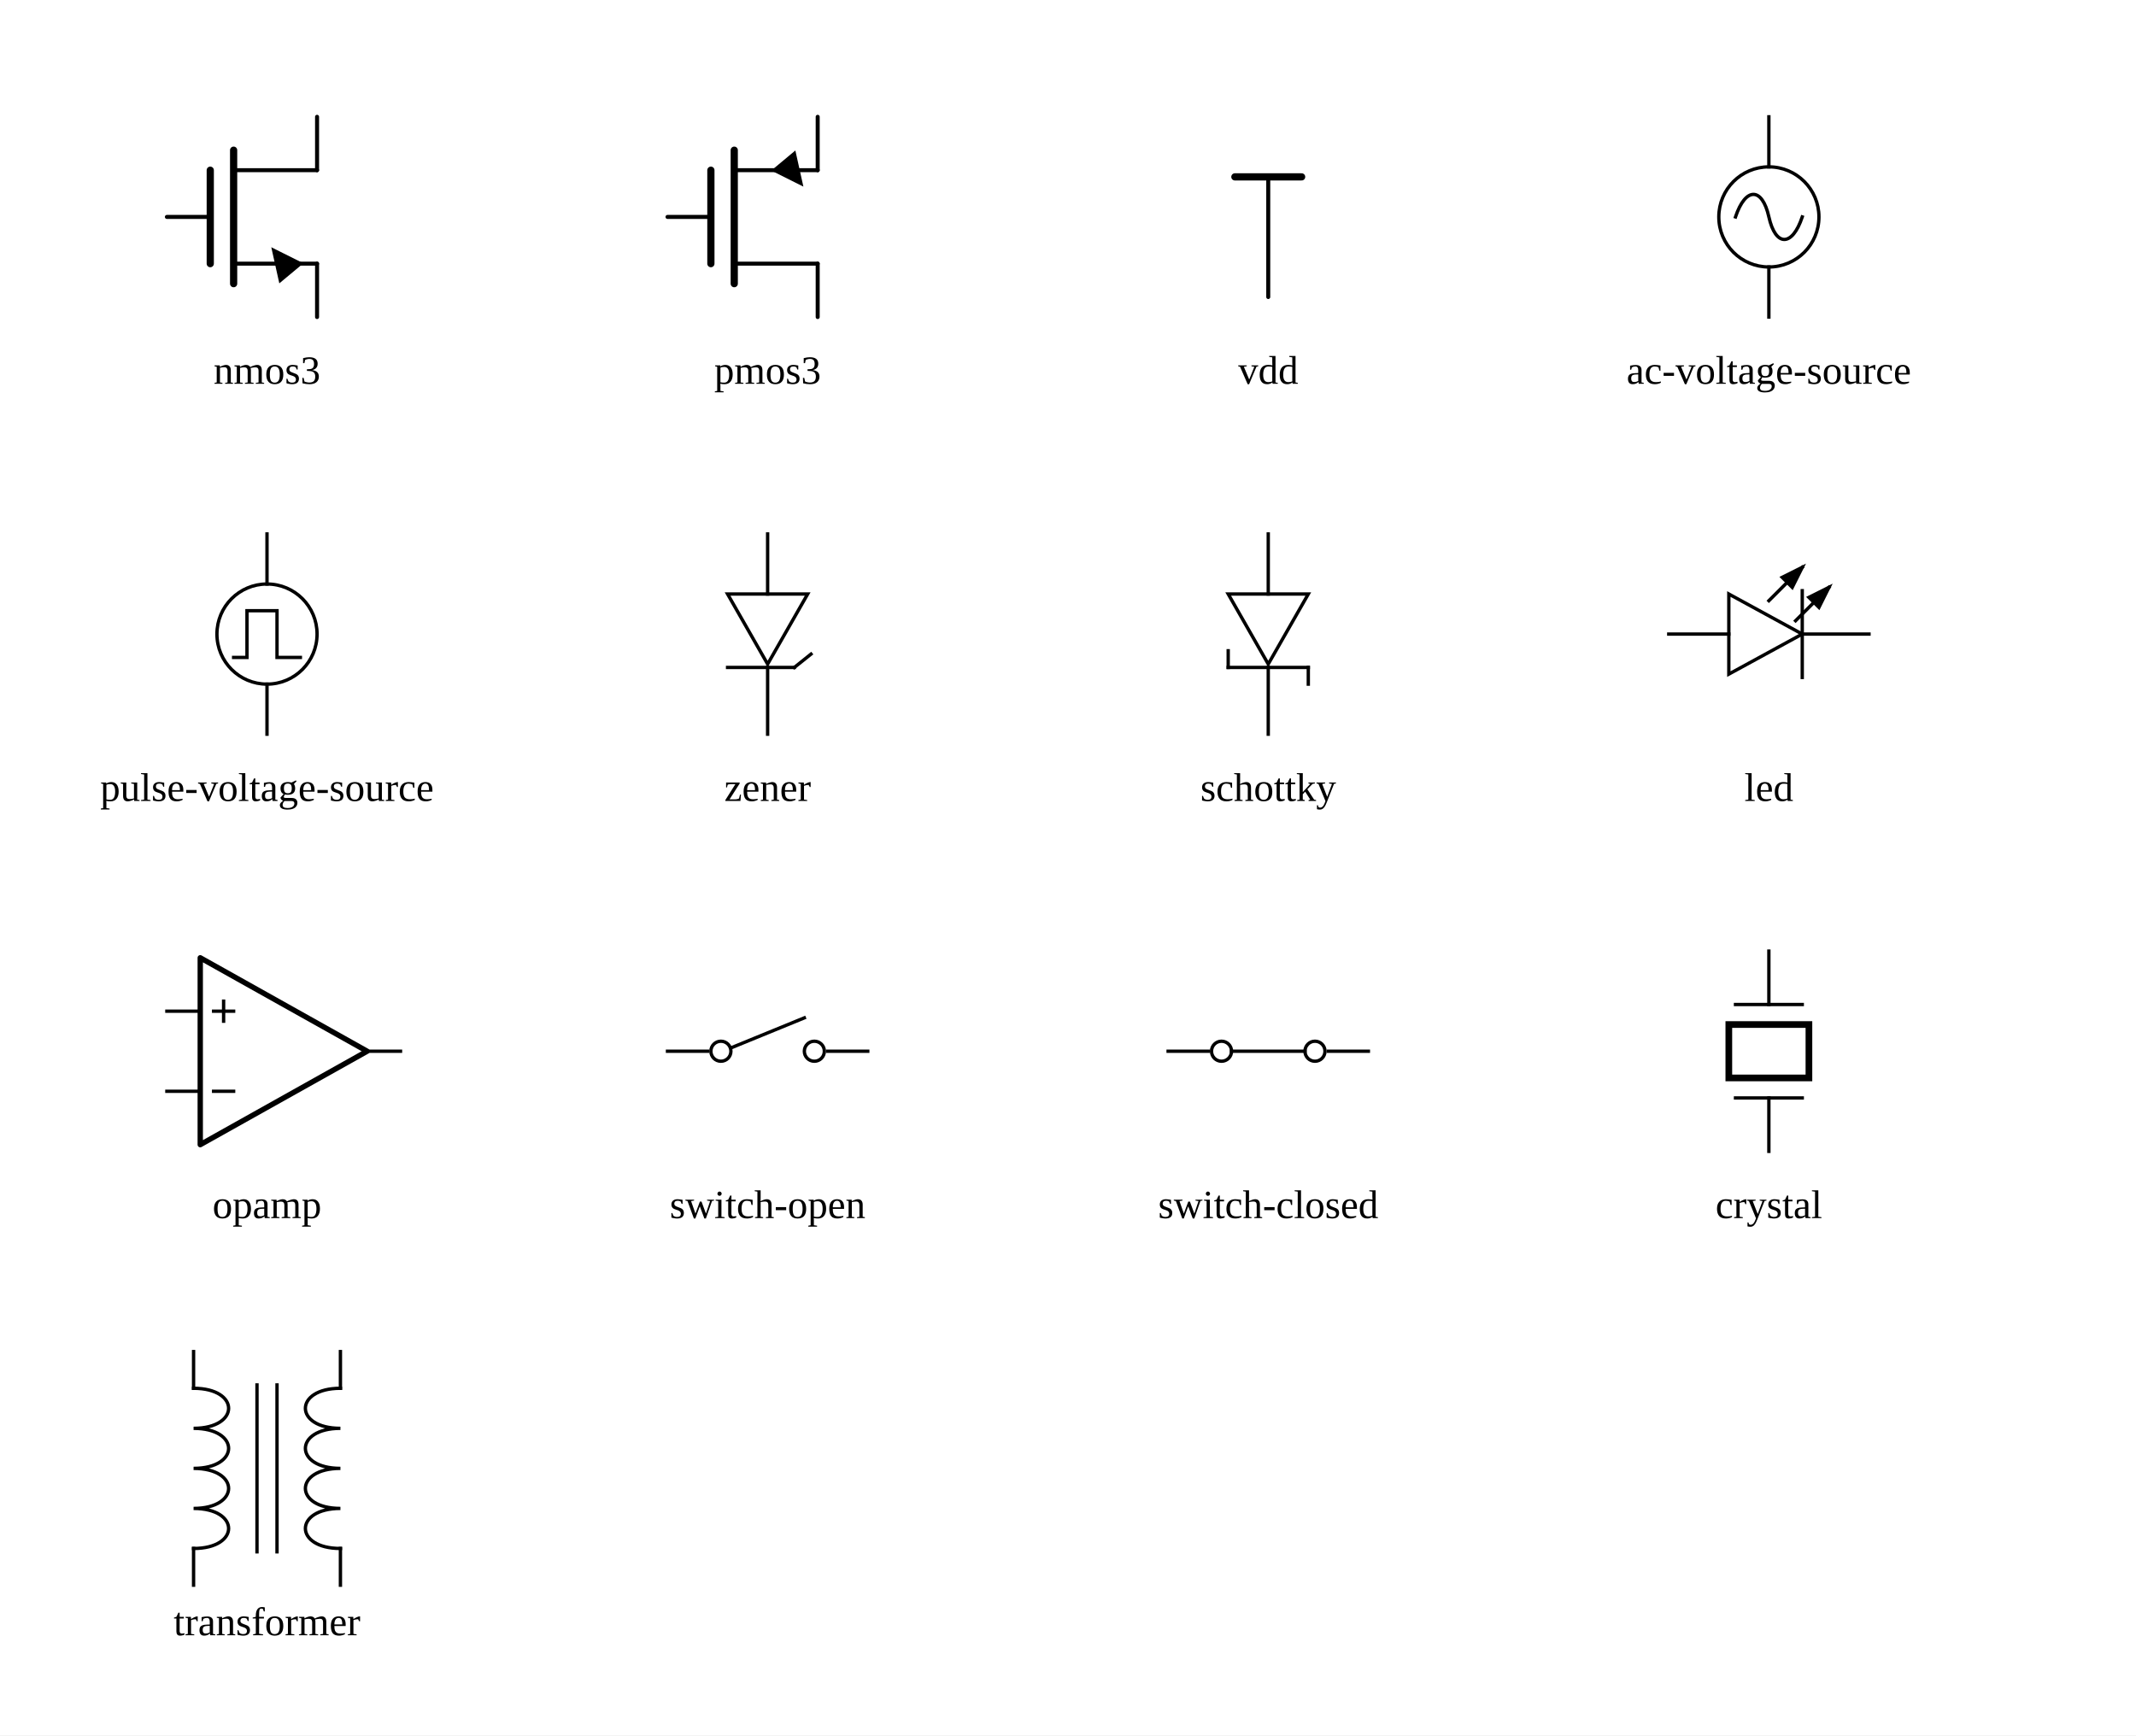
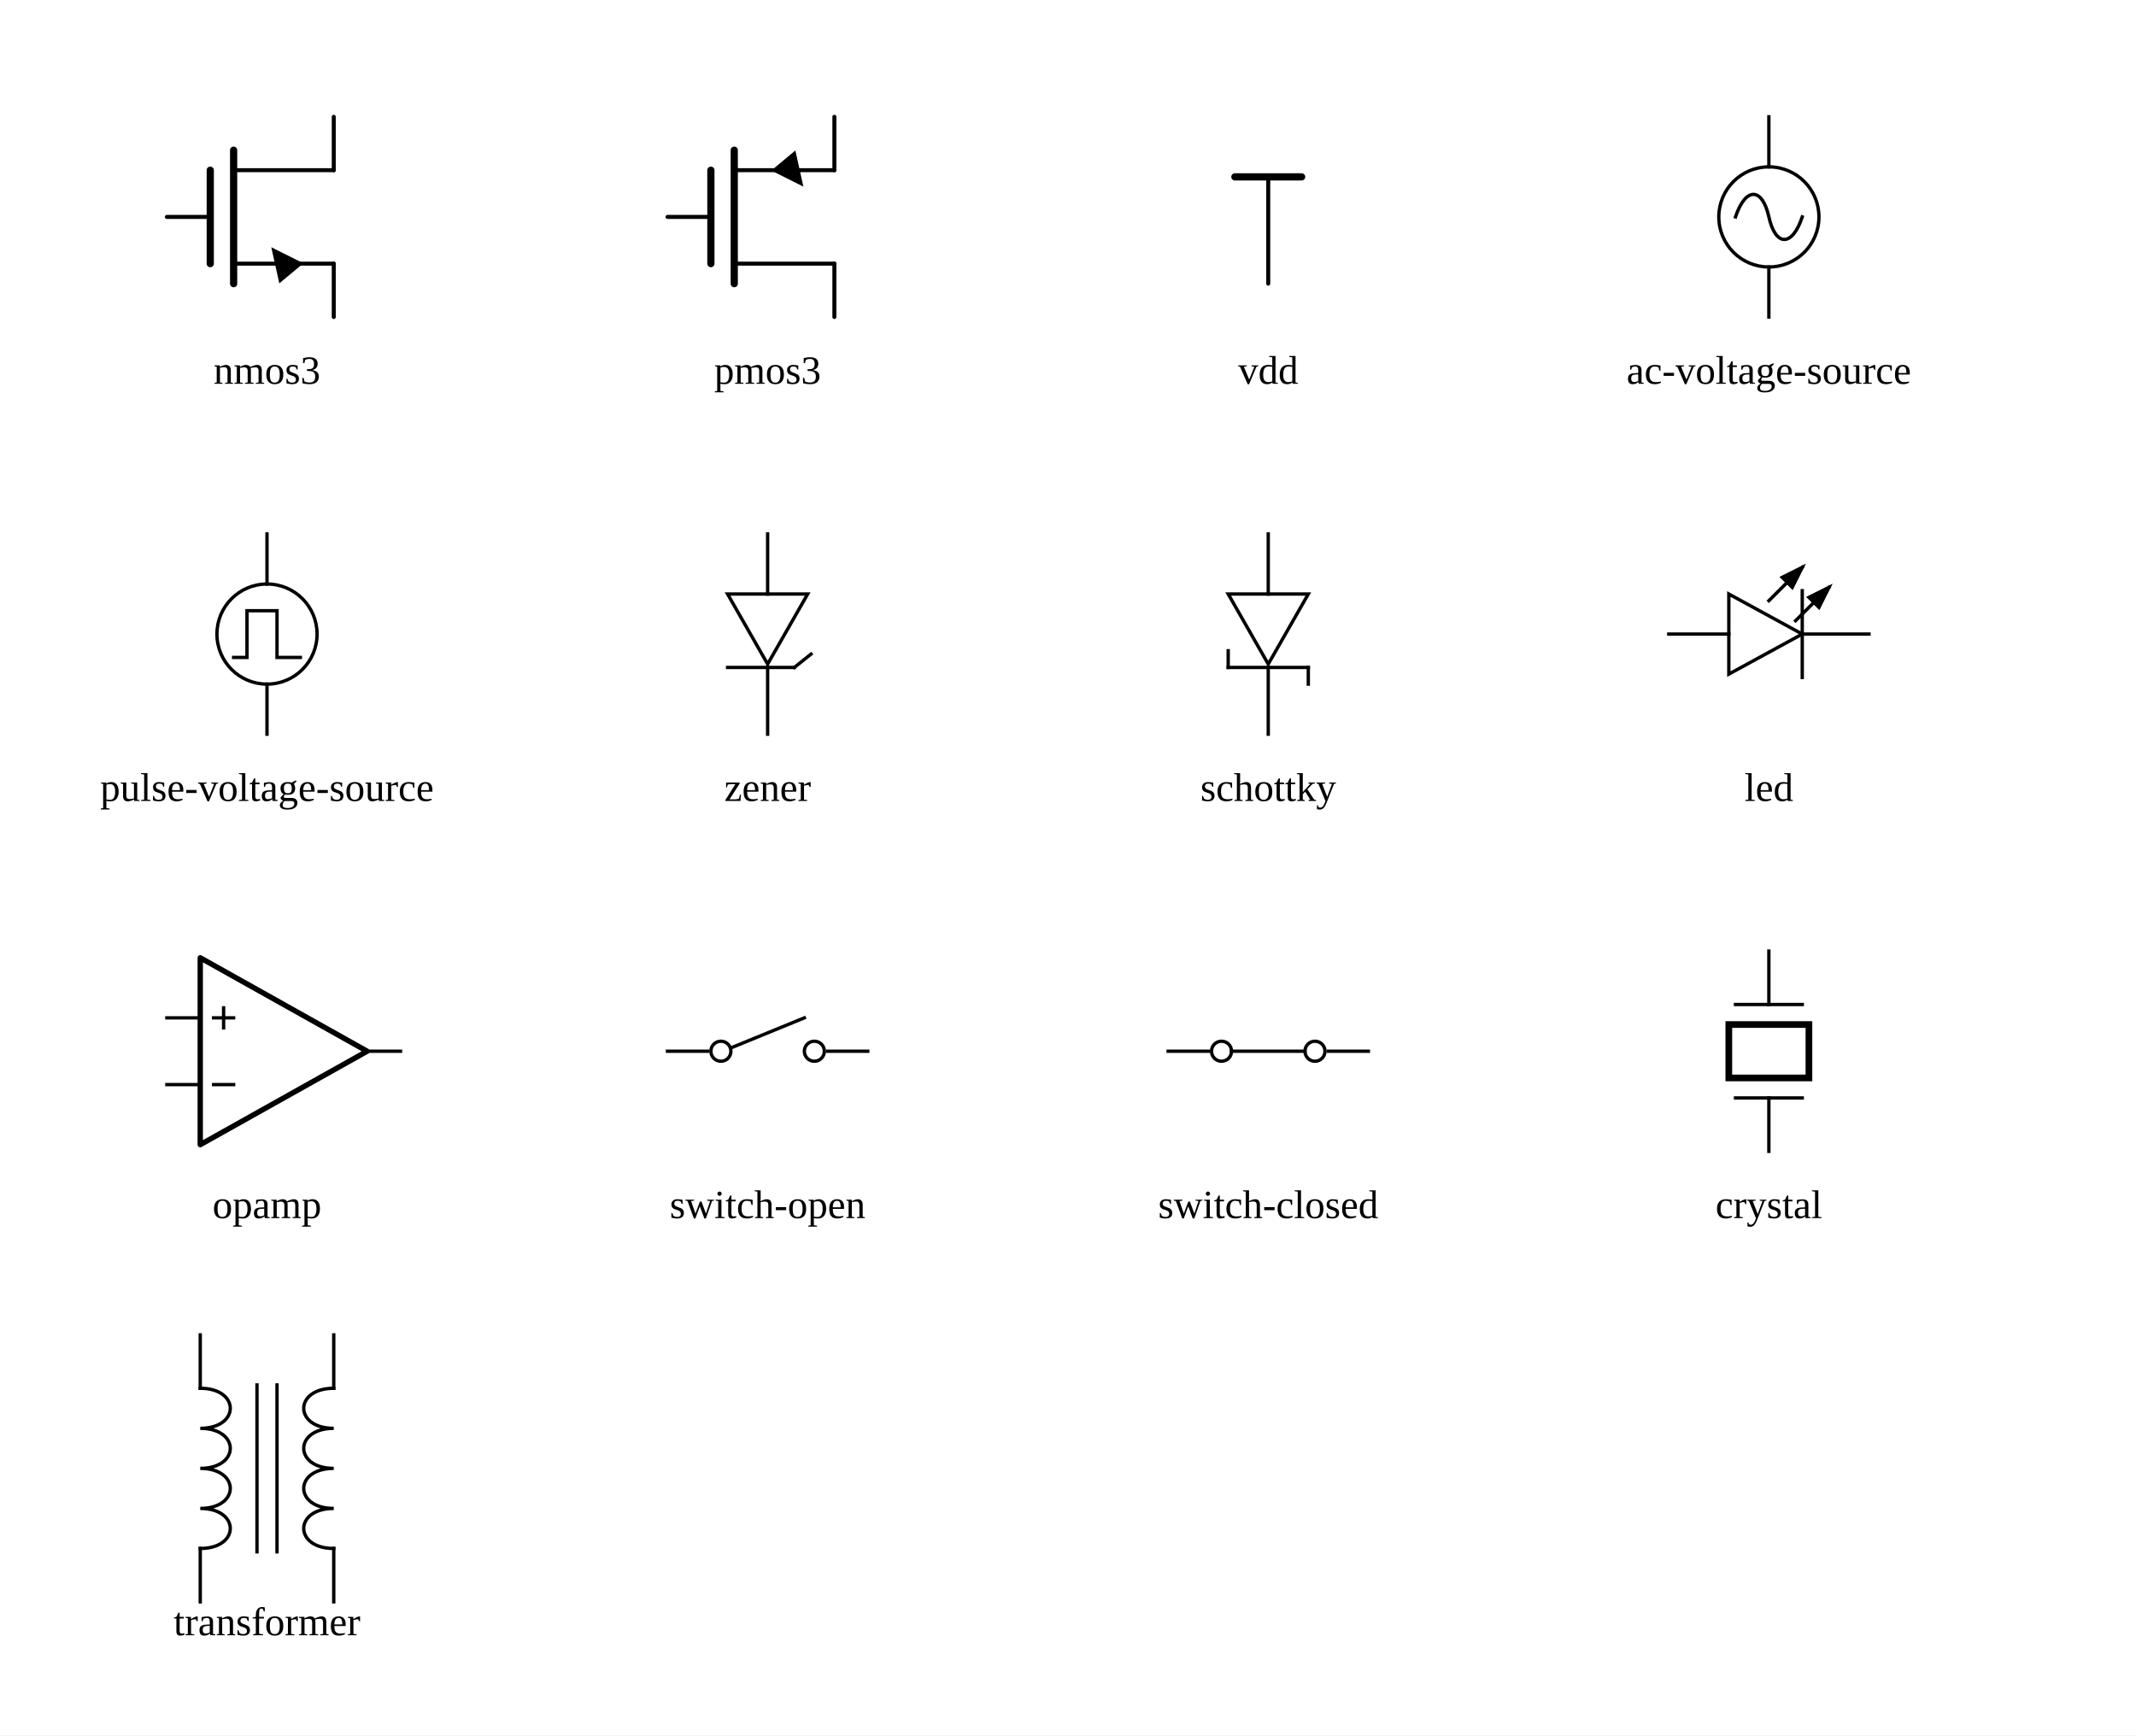
<svg xmlns="http://www.w3.org/2000/svg" viewBox="0 0 640 520" data-review-source="circuit.vss" data-pin-status="review-required">
  <rect width="640" height="520" fill="#fff" />
  <style>text{fill:#000;font-family:Georgia,'Times New Roman',serif;font-size:12px}path,polyline,polygon,line,circle{vector-effect:non-scaling-stroke}</style>
  <g data-layer="migration-candidates">
    <g data-symbol-id="nmos3" transform="translate(80 65)">
      <g fill="none" stroke="#000" stroke-width="1" stroke-linecap="square" stroke-linejoin="miter">
        <line x1="-30" y1="0" x2="-17" y2="0" stroke-width="1.2" stroke-linecap="round" stroke-linejoin="round" />
        <line x1="-17" y1="-14" x2="-17" y2="14" stroke-width="2.16" stroke-linecap="round" stroke-linejoin="round" />
        <line x1="-10" y1="-20" x2="-10" y2="20" stroke-width="2.16" stroke-linecap="round" stroke-linejoin="round" />
-         <line x1="-10" y1="-14" x2="15" y2="-14" stroke-width="1.2" stroke-linecap="round" stroke-linejoin="round" />
-         <line x1="15" y1="-30" x2="15" y2="-14" stroke-width="1.2" stroke-linecap="round" stroke-linejoin="round" />
-         <line x1="-10" y1="14" x2="15" y2="14" stroke-width="1.2" stroke-linecap="round" stroke-linejoin="round" />
-         <line x1="15" y1="14" x2="15" y2="30" stroke-width="1.2" stroke-linecap="round" stroke-linejoin="round" />
+         <line x1="-10" y1="-14" x2="20" y2="-14" stroke-width="1.2" stroke-linecap="round" stroke-linejoin="round" />
+         <line x1="20" y1="-30" x2="20" y2="-14" stroke-width="1.2" stroke-linecap="round" stroke-linejoin="round" />
+         <line x1="-10" y1="14" x2="20" y2="14" stroke-width="1.2" stroke-linecap="round" stroke-linejoin="round" />
+         <line x1="20" y1="14" x2="20" y2="30" stroke-width="1.2" stroke-linecap="round" stroke-linejoin="round" />
        <polygon points="10,14 2,10 4,19" fill="#000" />
      </g>
      <text y="50" text-anchor="middle">nmos3</text>
    </g>
    <g data-symbol-id="pmos3" transform="translate(230 65)">
      <g fill="none" stroke="#000" stroke-width="1" stroke-linecap="square" stroke-linejoin="miter">
        <line x1="-30" y1="0" x2="-17" y2="0" stroke-width="1.2" stroke-linecap="round" stroke-linejoin="round" />
        <line x1="-17" y1="-14" x2="-17" y2="14" stroke-width="2.16" stroke-linecap="round" stroke-linejoin="round" />
        <line x1="-10" y1="-20" x2="-10" y2="20" stroke-width="2.16" stroke-linecap="round" stroke-linejoin="round" />
-         <line x1="-10" y1="-14" x2="15" y2="-14" stroke-width="1.2" stroke-linecap="round" stroke-linejoin="round" />
-         <line x1="15" y1="-30" x2="15" y2="-14" stroke-width="1.2" stroke-linecap="round" stroke-linejoin="round" />
-         <line x1="-10" y1="14" x2="15" y2="14" stroke-width="1.2" stroke-linecap="round" stroke-linejoin="round" />
-         <line x1="15" y1="14" x2="15" y2="30" stroke-width="1.2" stroke-linecap="round" stroke-linejoin="round" />
+         <line x1="-10" y1="-14" x2="20" y2="-14" stroke-width="1.2" stroke-linecap="round" stroke-linejoin="round" />
+         <line x1="20" y1="-30" x2="20" y2="-14" stroke-width="1.2" stroke-linecap="round" stroke-linejoin="round" />
+         <line x1="-10" y1="14" x2="20" y2="14" stroke-width="1.2" stroke-linecap="round" stroke-linejoin="round" />
+         <line x1="20" y1="14" x2="20" y2="30" stroke-width="1.2" stroke-linecap="round" stroke-linejoin="round" />
        <polygon points="2,-14 10,-10 8,-19" fill="#000" />
      </g>
      <text y="50" text-anchor="middle">pmos3</text>
    </g>
    <g data-symbol-id="vdd" transform="translate(380 65)">
      <g fill="none" stroke="#000" stroke-width="1" stroke-linecap="square" stroke-linejoin="miter">
-         <line x1="0" y1="24" x2="0" y2="-12" stroke-width="1.2" stroke-linecap="round" />
+         <line x1="0" y1="20" x2="0" y2="-12" stroke-width="1.2" stroke-linecap="round" />
        <line x1="-10" y1="-12" x2="10" y2="-12" stroke-width="2.16" stroke-linecap="round" />
      </g>
      <text y="50" text-anchor="middle">vdd</text>
    </g>
    <g data-symbol-id="ac-voltage-source" transform="translate(530 65)">
      <g fill="none" stroke="#000" stroke-width="1" stroke-linecap="square" stroke-linejoin="miter">
        <line x1="0" y1="-30" x2="0" y2="-15" />
        <circle cx="0" cy="0" r="15" />
        <line x1="0" y1="15" x2="0" y2="30" />
        <path d="M -10 0 C -7 -9 -2 -9 0 0 C 2 9 7 9 10 0" />
      </g>
      <text y="50" text-anchor="middle">ac-voltage-source</text>
    </g>
    <g data-symbol-id="pulse-voltage-source" transform="translate(80 190)">
      <g fill="none" stroke="#000" stroke-width="1" stroke-linecap="square" stroke-linejoin="miter">
        <line x1="0" y1="-30" x2="0" y2="-15" />
        <circle cx="0" cy="0" r="15" />
        <line x1="0" y1="15" x2="0" y2="30" />
        <polyline points="-10,7 -6,7 -6,-7 3,-7 3,7 10,7" />
      </g>
      <text y="50" text-anchor="middle">pulse-voltage-source</text>
    </g>
    <g data-symbol-id="zener" transform="translate(230 190)">
      <g fill="none" stroke="#000" stroke-width="1" stroke-linecap="square" stroke-linejoin="miter">
        <line x1="0" y1="-30" x2="0" y2="-12" />
        <polygon points="-12,-12 12,-12 0,9" fill="none" />
        <line x1="-12" y1="10" x2="8" y2="10" />
        <line x1="8" y1="10" x2="13" y2="6" />
        <line x1="0" y1="10" x2="0" y2="30" />
      </g>
      <text y="50" text-anchor="middle">zener</text>
    </g>
    <g data-symbol-id="schottky" transform="translate(380 190)">
      <g fill="none" stroke="#000" stroke-width="1" stroke-linecap="square" stroke-linejoin="miter">
        <line x1="0" y1="-30" x2="0" y2="-12" />
        <polygon points="-12,-12 12,-12 0,9" fill="none" />
        <line x1="-12" y1="10" x2="12" y2="10" />
        <line x1="-12" y1="10" x2="-12" y2="5" />
        <line x1="12" y1="10" x2="12" y2="15" />
        <line x1="0" y1="10" x2="0" y2="30" />
      </g>
      <text y="50" text-anchor="middle">schottky</text>
    </g>
    <g data-symbol-id="led" transform="translate(530 190)">
      <g fill="none" stroke="#000" stroke-width="1" stroke-linecap="square" stroke-linejoin="miter">
        <line x1="-30" y1="0" x2="-12" y2="0" />
        <polygon points="-12,-12 -12,12 10,0" fill="none" />
        <line x1="10" y1="-13" x2="10" y2="13" />
        <line x1="10" y1="0" x2="30" y2="0" />
        <line x1="0" y1="-10" x2="10" y2="-20" />
        <polygon points="10,-20 7,-14 4,-17" fill="#000" />
        <line x1="8" y1="-4" x2="18" y2="-14" />
        <polygon points="18,-14 15,-8 12,-11" fill="#000" />
      </g>
      <text y="50" text-anchor="middle">led</text>
    </g>
    <g data-symbol-id="opamp" transform="translate(80 315)">
      <g fill="none" stroke="#000" stroke-width="1" stroke-linecap="square" stroke-linejoin="miter">
-         <line x1="-30" y1="-12" x2="-20" y2="-12" />
-         <line x1="-30" y1="12" x2="-20" y2="12" />
+         <line x1="-30" y1="-10" x2="-20" y2="-10" />
+         <line x1="-30" y1="10" x2="-20" y2="10" />
        <polygon points="-20,-28 -20,28 30,0" fill="none" stroke-width="1.6" stroke-linecap="round" stroke-linejoin="round" />
        <line x1="30" y1="0" x2="40" y2="0" />
-         <line x1="-16" y1="-12" x2="-10" y2="-12" />
-         <line x1="-13" y1="-15" x2="-13" y2="-9" />
-         <line x1="-16" y1="12" x2="-10" y2="12" />
+         <line x1="-16" y1="-10" x2="-10" y2="-10" />
+         <line x1="-13" y1="-13" x2="-13" y2="-7" />
+         <line x1="-16" y1="10" x2="-10" y2="10" />
      </g>
      <text y="50" text-anchor="middle">opamp</text>
    </g>
    <g data-symbol-id="switch-open" transform="translate(230 315)">
      <g fill="none" stroke="#000" stroke-width="1" stroke-linecap="square" stroke-linejoin="miter">
        <line x1="-30" y1="0" x2="-18" y2="0" />
        <circle cx="-14" cy="0" r="3" />
        <circle cx="14" cy="0" r="3" />
        <line x1="-11" y1="-1" x2="11" y2="-10" />
        <line x1="18" y1="0" x2="30" y2="0" />
      </g>
      <text y="50" text-anchor="middle">switch-open</text>
    </g>
    <g data-symbol-id="switch-closed" transform="translate(380 315)">
      <g fill="none" stroke="#000" stroke-width="1" stroke-linecap="square" stroke-linejoin="miter">
        <line x1="-30" y1="0" x2="-18" y2="0" />
        <circle cx="-14" cy="0" r="3" />
        <circle cx="14" cy="0" r="3" />
        <line x1="-11" y1="0" x2="11" y2="0" />
        <line x1="18" y1="0" x2="30" y2="0" />
      </g>
      <text y="50" text-anchor="middle">switch-closed</text>
    </g>
    <g data-symbol-id="crystal" transform="translate(530 315)">
      <g fill="none" stroke="#000" stroke-width="1" stroke-linecap="square" stroke-linejoin="miter">
        <line x1="0" y1="-30" x2="0" y2="-14" />
        <line x1="-10" y1="-14" x2="10" y2="-14" />
        <polyline points="-12,-8 12,-8 12,8 -12,8 -12,-8" stroke-width="2" />
        <line x1="-10" y1="14" x2="10" y2="14" />
        <line x1="0" y1="14" x2="0" y2="30" />
      </g>
      <text y="50" text-anchor="middle">crystal</text>
    </g>
    <g data-symbol-id="transformer" transform="translate(80 440)">
      <g fill="none" stroke="#000" stroke-width="1" stroke-linecap="square" stroke-linejoin="miter">
-         <line x1="-22" y1="-35" x2="-22" y2="-24" />
-         <path d="M -22 -24 C -8 -24 -8 -12 -22 -12 C -8 -12 -8 0 -22 0 C -8 0 -8 12 -22 12 C -8 12 -8 24 -22 24" />
-         <line x1="-22" y1="24" x2="-22" y2="35" />
-         <line x1="22" y1="-35" x2="22" y2="-24" />
-         <path d="M 22 -24 C 8 -24 8 -12 22 -12 C 8 -12 8 0 22 0 C 8 0 8 12 22 12 C 8 12 8 24 22 24" />
-         <line x1="22" y1="24" x2="22" y2="35" />
+         <line x1="-20" y1="-40" x2="-20" y2="-24" />
+         <path d="M -20 -24 C -8 -24 -8 -12 -20 -12 C -8 -12 -8 0 -20 0 C -8 0 -8 12 -20 12 C -8 12 -8 24 -20 24" />
+         <line x1="-20" y1="24" x2="-20" y2="40" />
+         <line x1="20" y1="-40" x2="20" y2="-24" />
+         <path d="M 20 -24 C 8 -24 8 -12 20 -12 C 8 -12 8 0 20 0 C 8 0 8 12 20 12 C 8 12 8 24 20 24" />
+         <line x1="20" y1="24" x2="20" y2="40" />
        <line x1="-3" y1="-25" x2="-3" y2="25" />
        <line x1="3" y1="-25" x2="3" y2="25" />
      </g>
      <text y="50" text-anchor="middle">transformer</text>
    </g>
  </g>
</svg>
